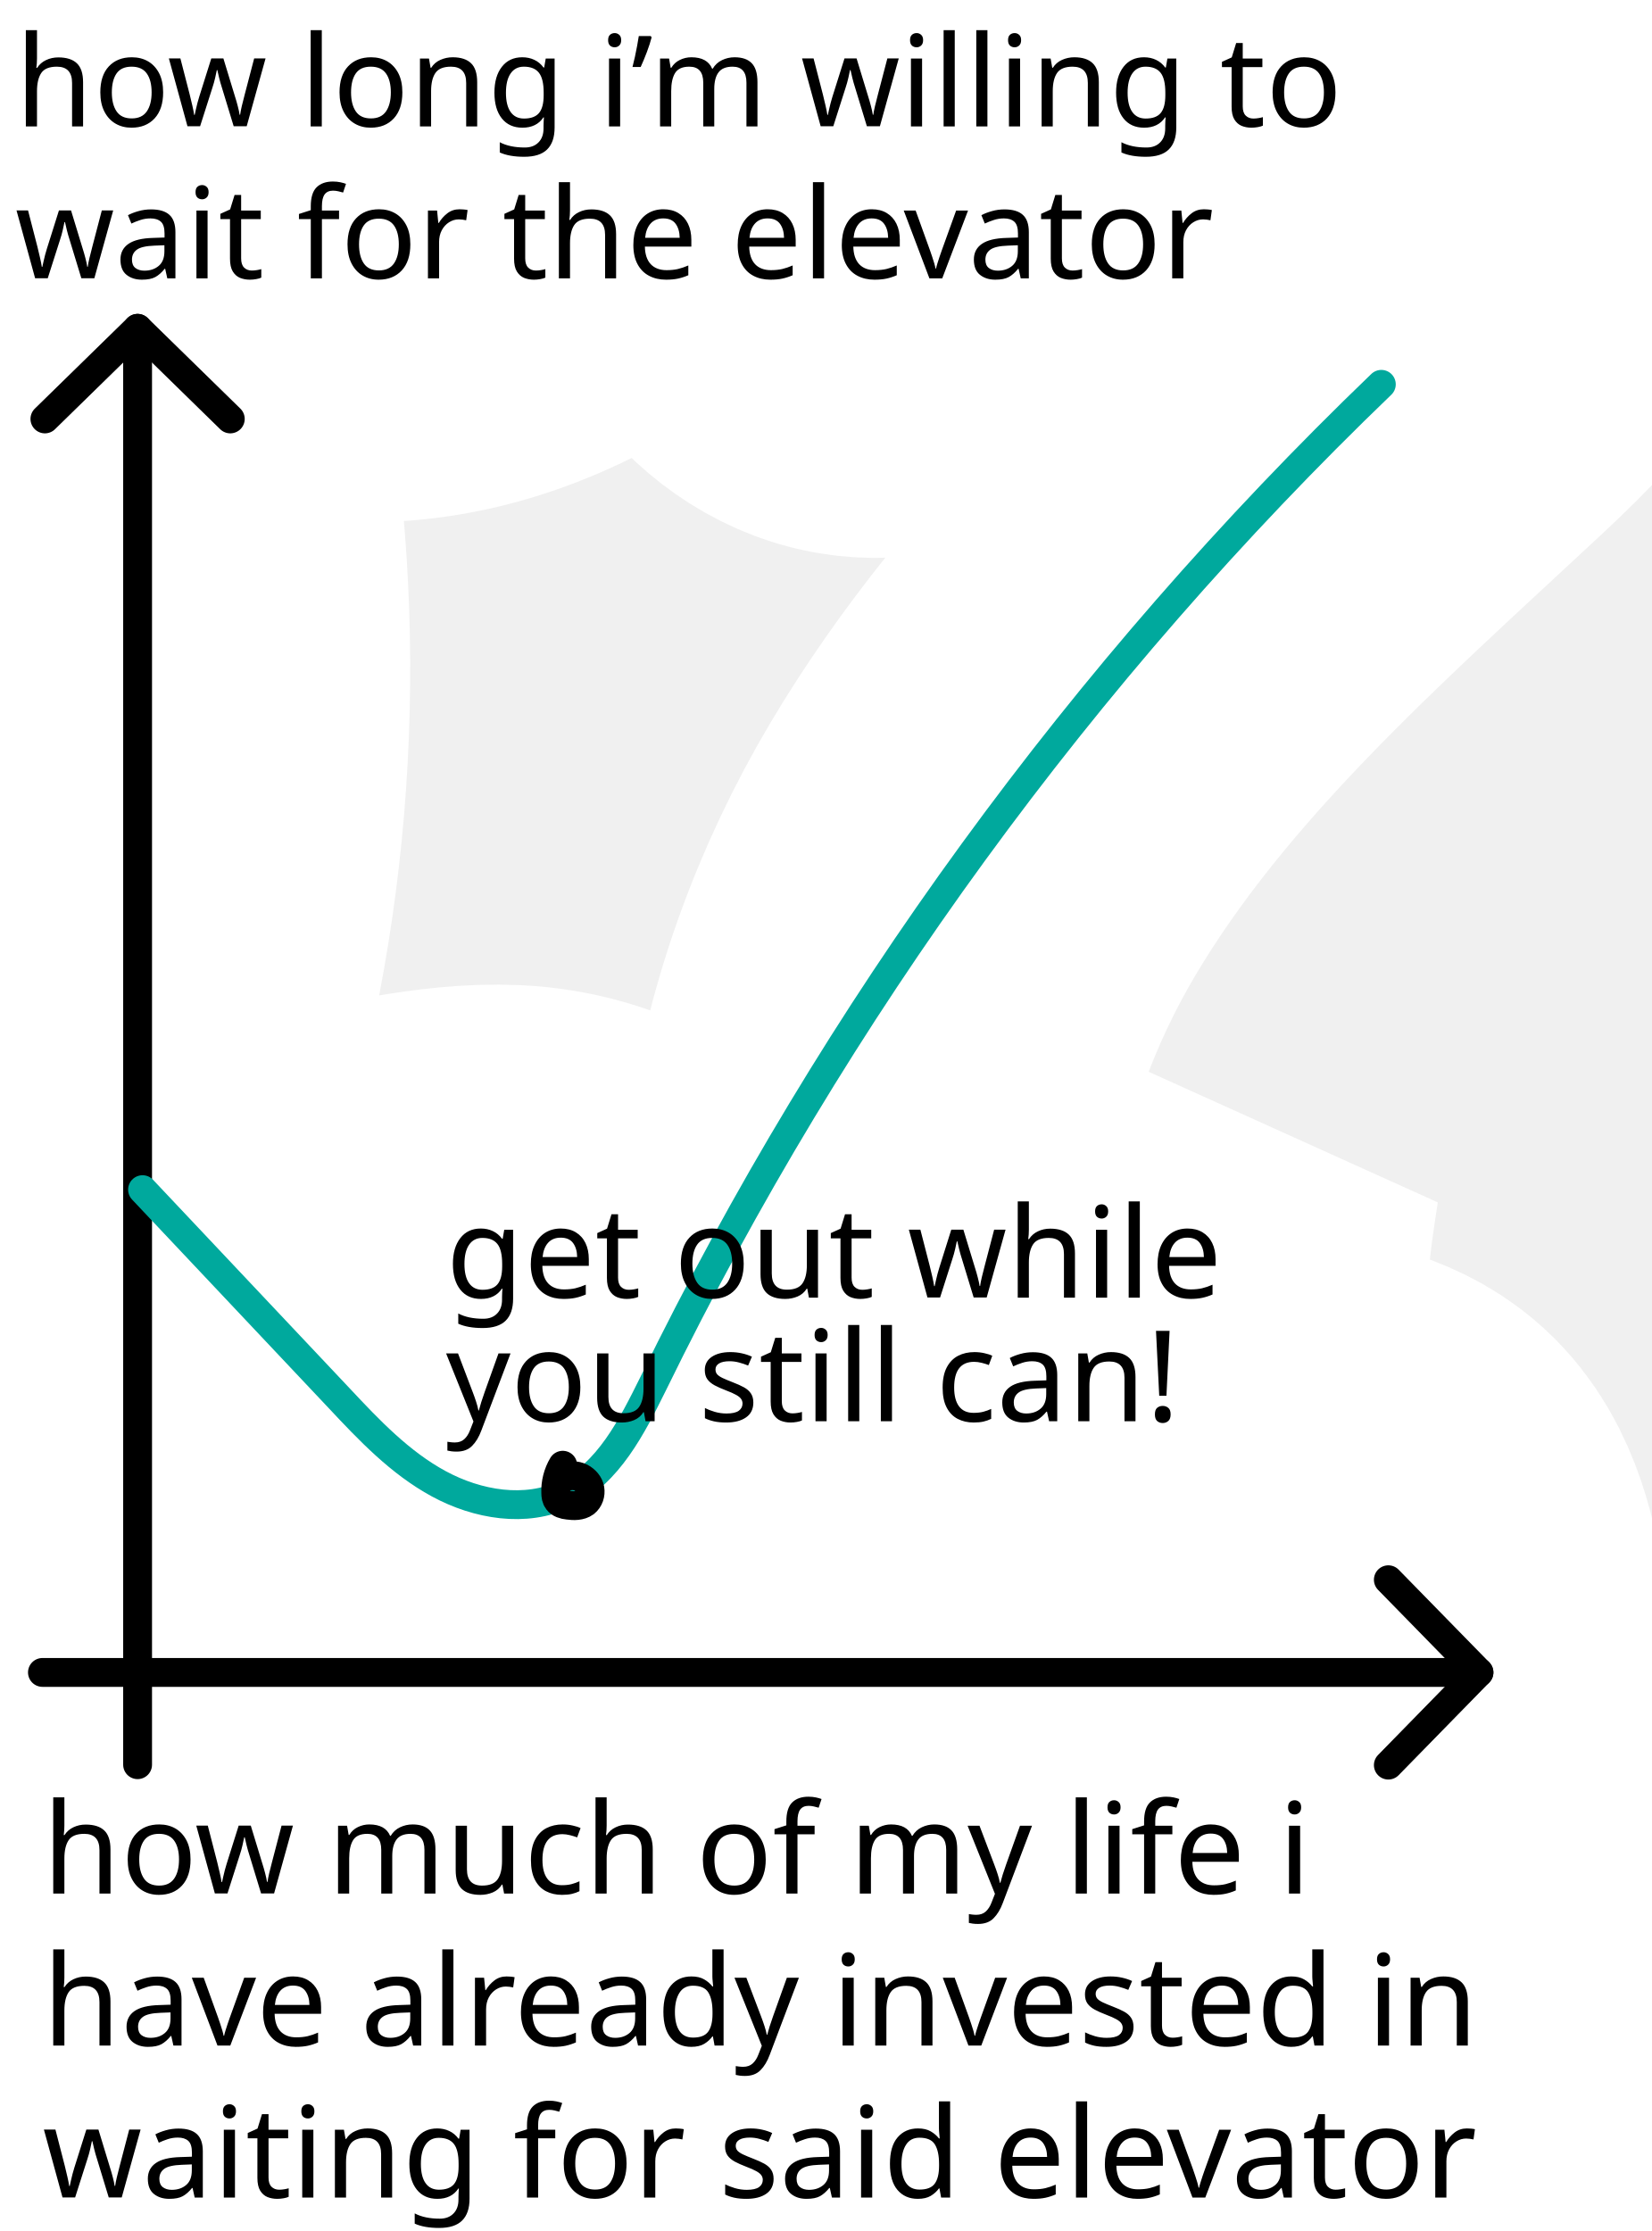
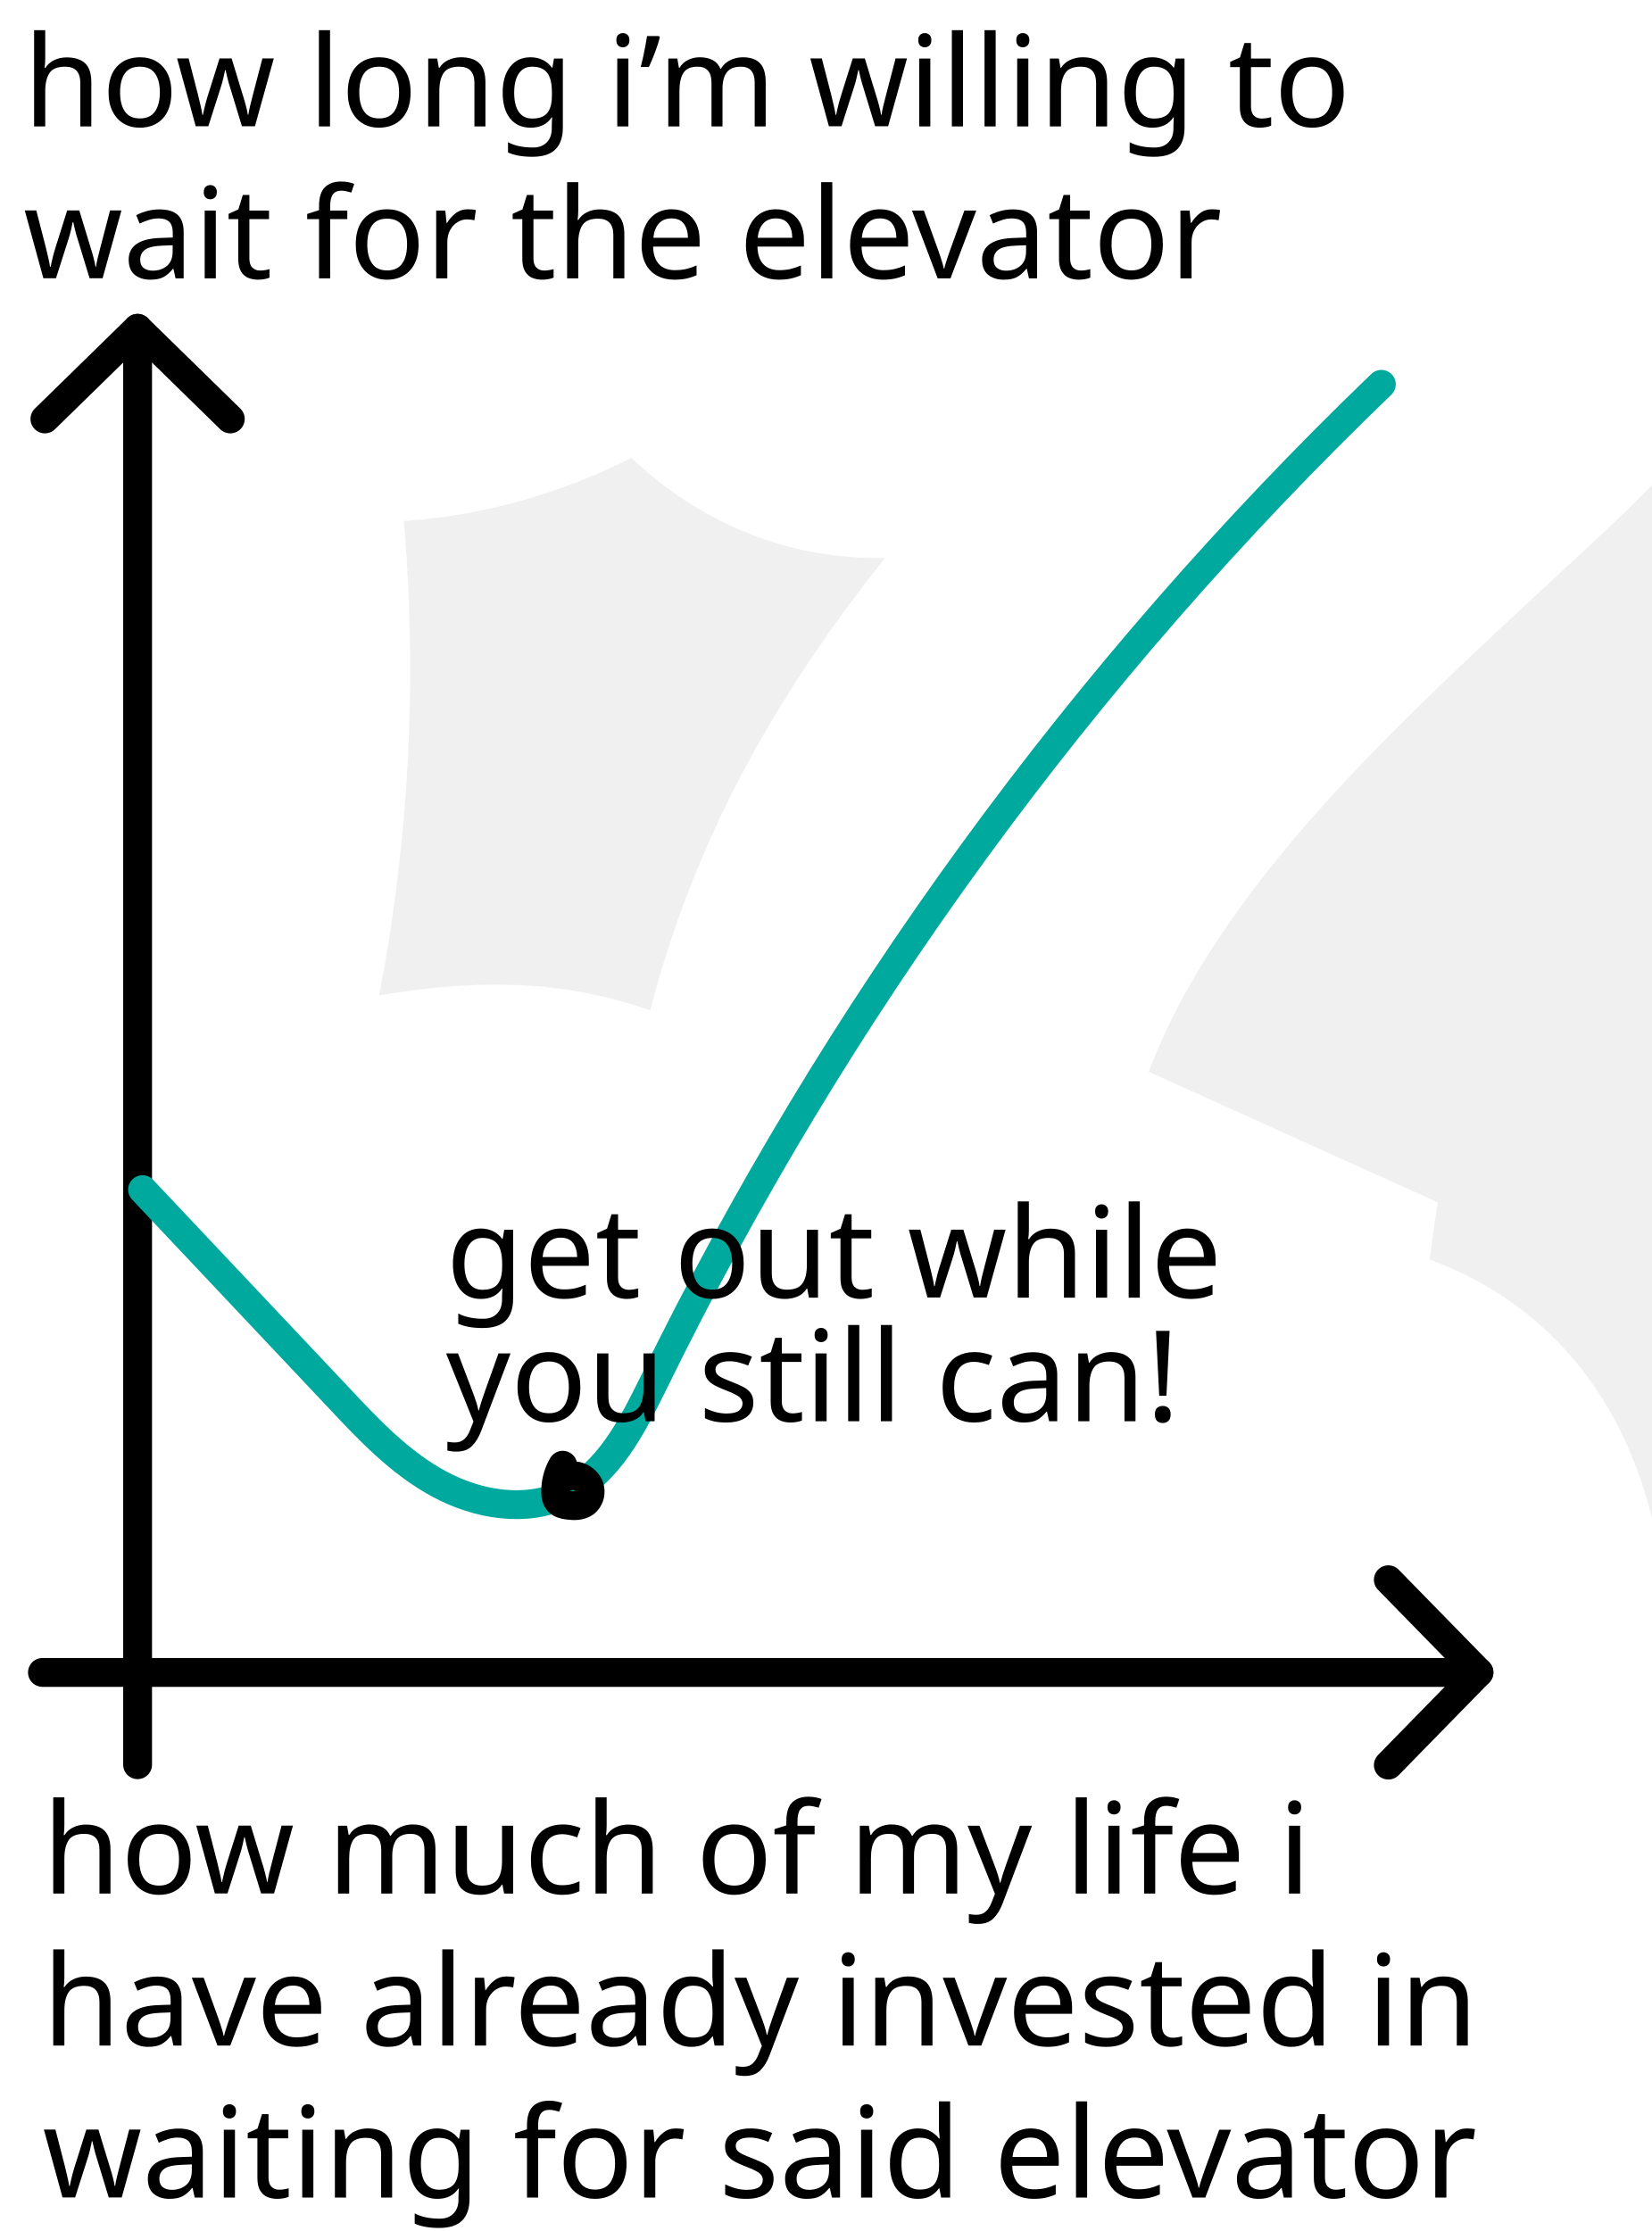
<svg xmlns="http://www.w3.org/2000/svg" version="1.1" id="Layer_1" x="0px" y="0px" viewBox="0 0 401 541.6" enable-background="new 0 0 401 541.6" xml:space="preserve">
  <path fill="none" stroke="#FFFFFF" stroke-width="120" stroke-linejoin="bevel" stroke-miterlimit="10" d="M24.3-7.1  C14.7,17.7,5.1,42.5-4.5,67.3c15.7,9.9,35.3-3.6,48.8-16.4c19.5-18.4,39.1-36.8,58.6-55.2c-4.6,23.7-9.2,47.4-13.7,71.1  C130,66.6,162.5,34,189.9,3.7c-4.4,14.2-8.8,29.1-6.1,43.8c2.7,14.6,15,28.7,29.8,27.9c18.1-0.9,28.1-20.8,35.5-37.4  S270.3,2.5,288,6.3c11.5,2.4,19,14.3,20.2,25.9c1.2,11.6-2.4,23.2-6,34.3c8.3,8.6,23.5,4.1,31.5-4.7s11.8-20.7,18.9-30.3  s20.1-17.2,30.7-11.7c4,25.7-16.3,48.2-35.3,65.9c-39.8,37.1-81.6,73.6-109.4,120.4s-39.4,107.2-14.8,155.7  c22-26.3,43.9-52.7,65.9-79c-2.1,13.7-4.3,27.7-1.9,41.4c2.4,13.7,10.1,27.2,22.8,32.8c7.3,3.2,15.9,3.7,22.3,8.6  c7.6,5.8,9.9,16.2,11.6,25.6c8.8,48.6,17.6,97.1,26.4,145.7c-9.6,5.6-22.6,1.1-30-7.2c-7.4-8.3-10.6-19.4-13.6-30.2  c-9.1-32.8-18.2-65.5-27.4-98.3c-20.7,12.6-33.3,37.5-31.2,61.6c1.4,15.8,8.4,30.9,8.1,46.8c-0.3,15.9-13,33.6-28.5,30.2  c-9.4-2.1-15.7-11.1-18.9-20.2c-5-14.3-4.6-29.8-4.6-45c0-15.1-0.7-30.9-7.5-44.4c-6.8-13.5-21.4-24.3-36.3-22  c-0.3,49.1-11.2,98.1-31.9,142.7c-30.9-2.5-61.6-6.9-91.9-13.3c-16-3.4-35.3-10.9-36.6-27.2c-1-12.5,10.3-23.1,22.3-26.8  s24.9-2.3,37.5-2.8c14-0.6,28.4-3.9,39.2-12.8c10.8-8.9,17.1-24.2,12.2-37.3c-6.5-17.7-28.7-23.7-47.5-23.4  c-23.6,0.3-47,6.5-67.7,17.9c-5.1-15.9-10.2-32.5-8.5-49.1c1.7-16.6,12.2-33.6,28.5-37.5c15.9-3.8,31.7,5.4,46.4,12.6  c15.5,7.6,33,13.4,49.8,9.3c16.7-4.1,31.2-21.3,26.7-37.9c-4-14.8-20.6-22.8-35.8-23.5c-15.3-0.7-30.3,3.9-45.5,5.5  c-15.2,1.5-32.4-1-42.2-12.7c-12.7-15.1-7.8-37.6-3.8-57c11.5-55.7,9.5-114.1-5.7-168.9" />
  <g>
    <g>
      <line fill="none" stroke="#000000" stroke-width="7" stroke-linecap="round" stroke-linejoin="round" stroke-miterlimit="10" x1="33.4" y1="79.7" x2="33.4" y2="428.4" />
      <line fill="none" stroke="#000000" stroke-width="7" stroke-linecap="round" stroke-linejoin="round" stroke-miterlimit="10" x1="359" y1="406" x2="10.3" y2="406" />
    </g>
    <g>
      <polyline fill="none" stroke="#000000" stroke-width="7" stroke-linecap="round" stroke-linejoin="round" stroke-miterlimit="10" points="    337,383.5 359,406 337,428.5   " />
    </g>
    <g>
      <polyline fill="none" stroke="#000000" stroke-width="7" stroke-linecap="round" stroke-linejoin="round" stroke-miterlimit="10" points="    10.9,101.7 33.4,79.7 55.9,101.7   " />
    </g>
  </g>
-   <text transform="matrix(1 0 0 1 3.6665 30.6851)">
+   <text transform="matrix(1 0 0 1 5.6674 30.6851)">
    <tspan x="0" y="0" font-family="'PermanentMarker'" font-size="30.74">how long i’m willing to</tspan>
    <tspan x="0" y="36.9" font-family="'PermanentMarker'" font-size="30.74">wait for the elevator</tspan>
  </text>
  <path fill="none" stroke="#00A99D" stroke-width="7" stroke-linecap="round" stroke-miterlimit="10" d="M34.6,288.8  c15.9,16.9,31.8,33.7,47.7,50.6c7.3,7.8,14.8,15.7,24.2,20.8s21.1,7.1,30.7,2.5c10.5-5,16.2-16.4,21.4-26.9  C202.7,245.5,262.8,163,335.3,93.3" />
  <text transform="matrix(1 0 0 1 10.3154 459.6851)">
    <tspan x="0" y="0" font-family="'PermanentMarker'" font-size="30.74">how much of my life i </tspan>
    <tspan x="0" y="36.9" font-family="'PermanentMarker'" font-size="30.74">have already invested in </tspan>
    <tspan x="0" y="73.8" font-family="'PermanentMarker'" font-size="30.74">waiting for said elevator</tspan>
  </text>
  <g>
    <path fill="none" stroke="#000000" stroke-width="7" stroke-linecap="round" stroke-miterlimit="10" d="M136.6,355.7   c-1.2,2-1.8,4.4-1.7,6.7c0,0.7,0.1,1.4,0.5,1.9c0.5,0.7,1.5,1,2.5,1.1c1.4,0.2,3,0.2,4.1-0.6c1-0.8,1.4-2.1,1.2-3.3   c-0.2-1.2-1.1-2.2-2.2-2.8c-1.2-0.6-2.7-0.6-3.9-0.1" />
    <text transform="matrix(1 0 0 1 108.2534 315.0183)">
      <tspan x="0" y="0" font-family="'PermanentMarker'" font-size="30.74">get out while </tspan>
      <tspan x="0" y="30" font-family="'PermanentMarker'" font-size="30.74">you still can!</tspan>
    </text>
  </g>
</svg>
